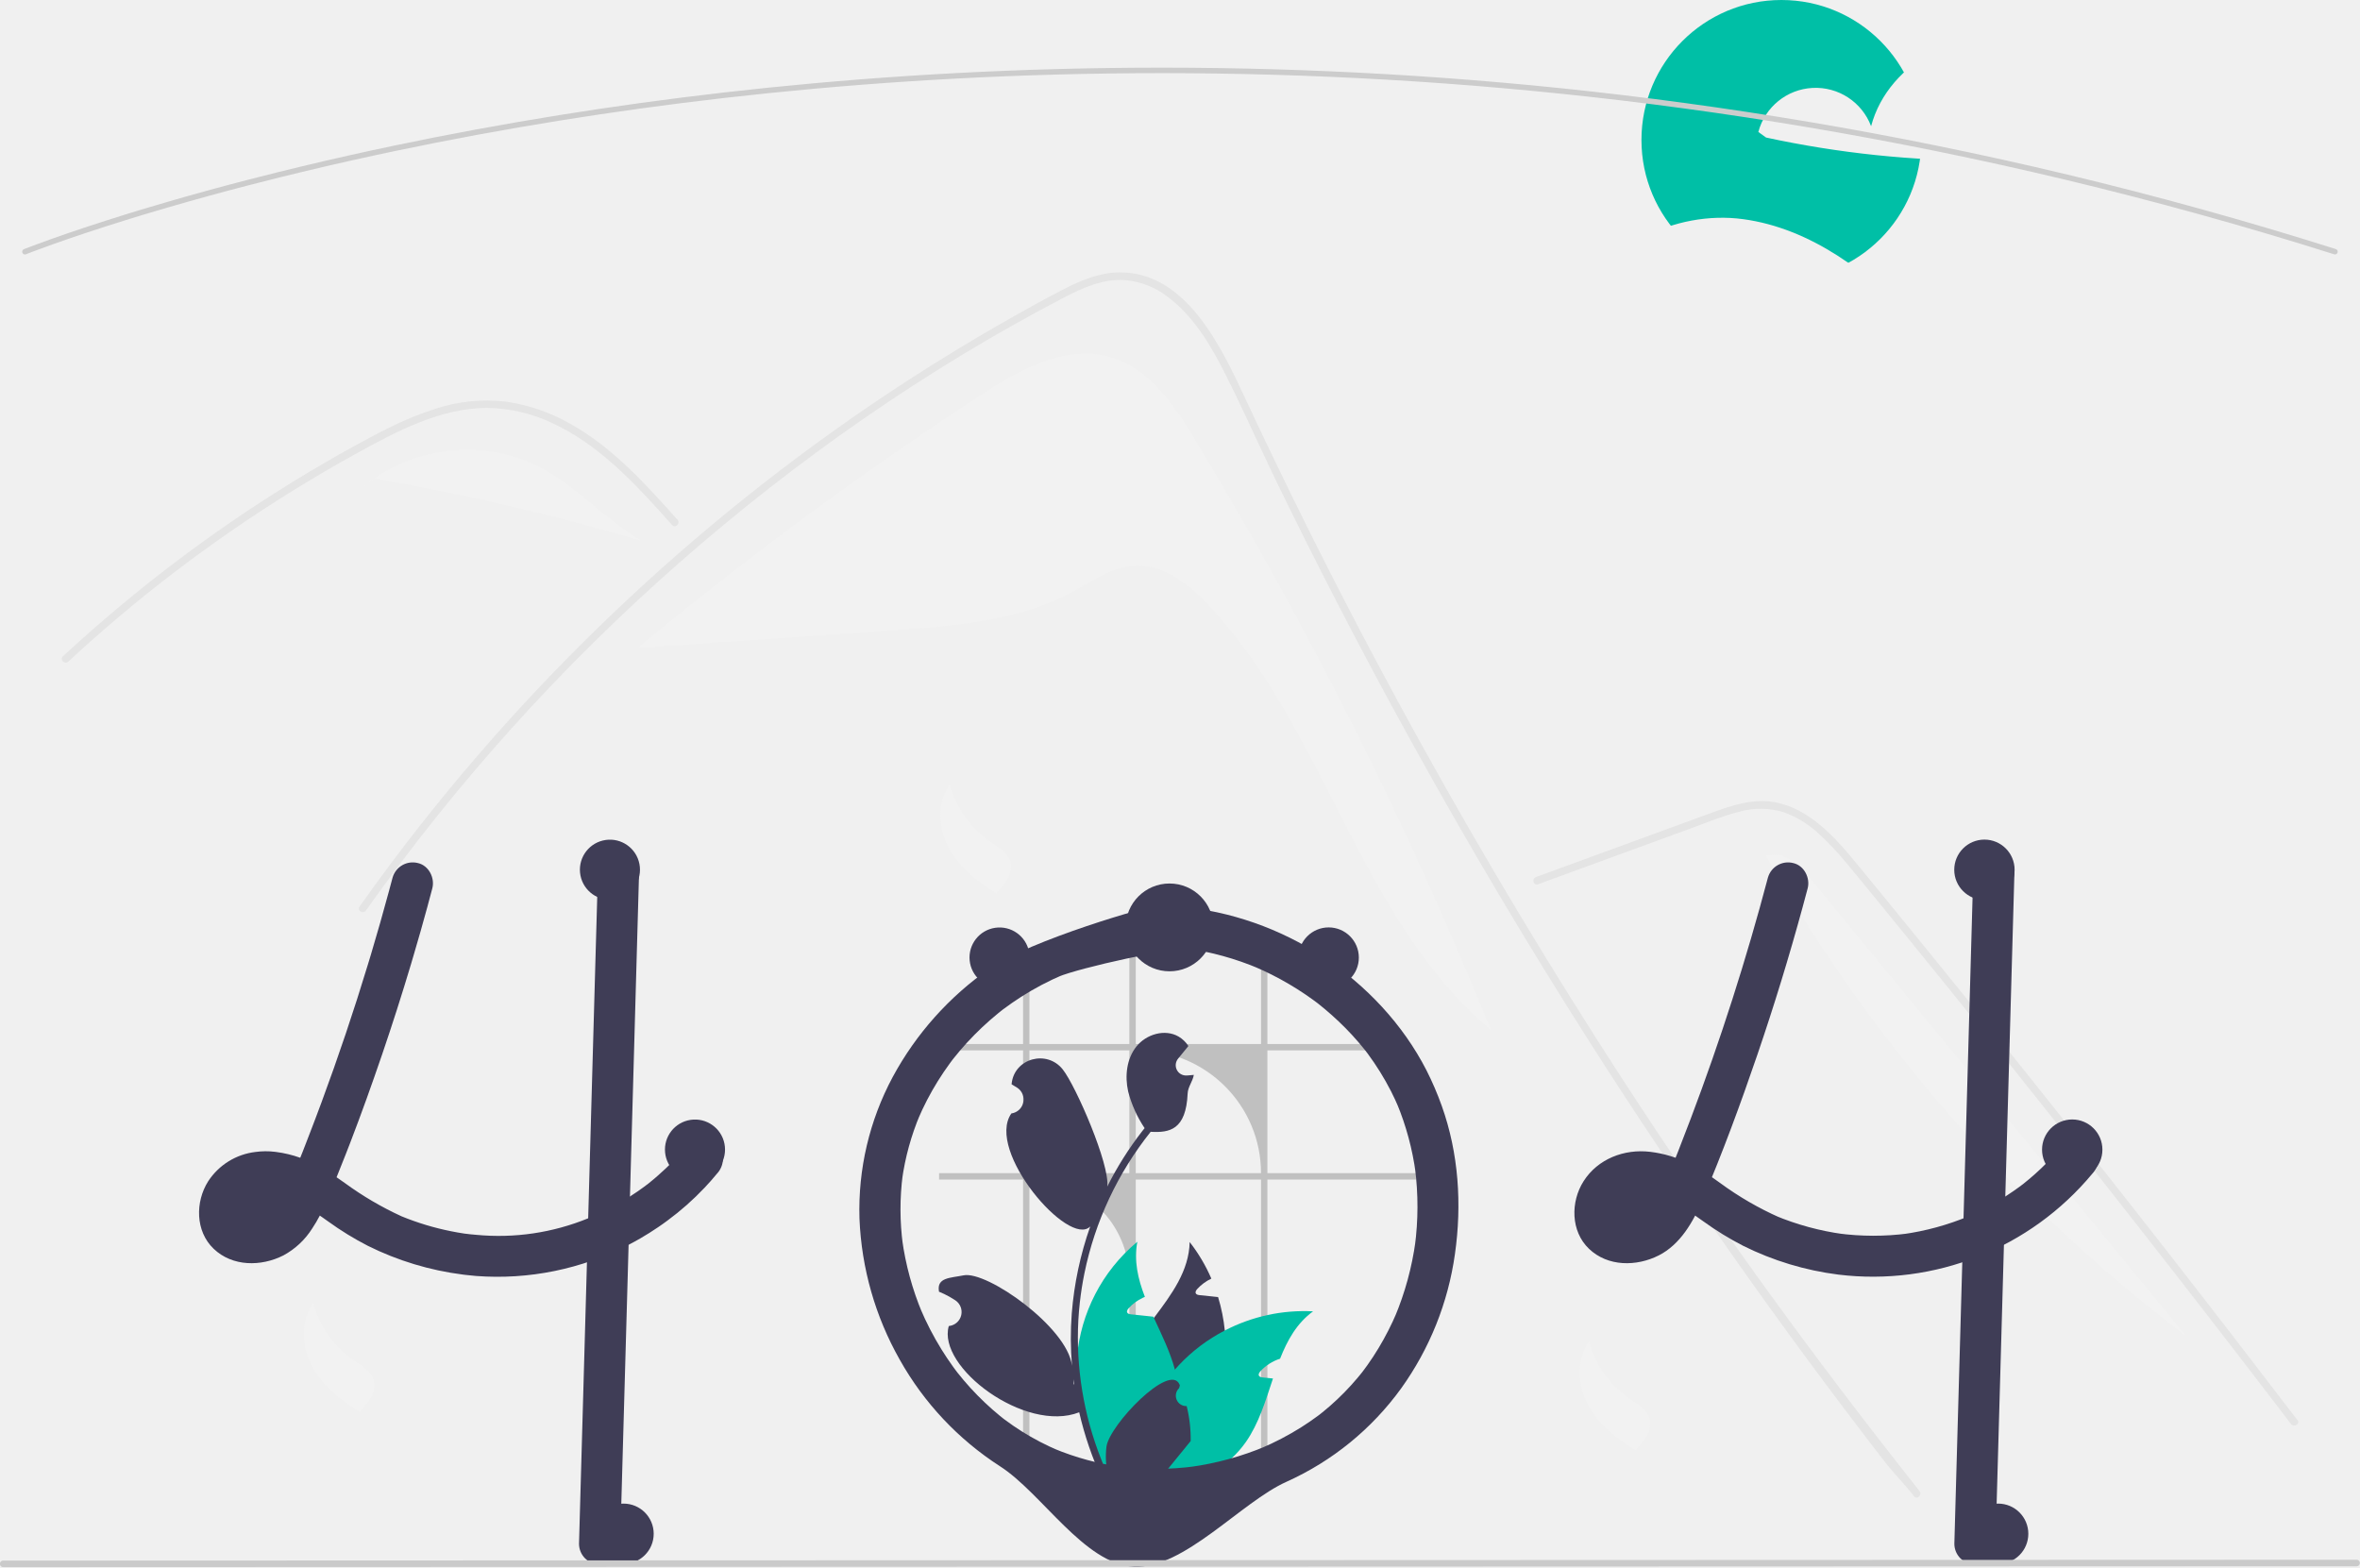
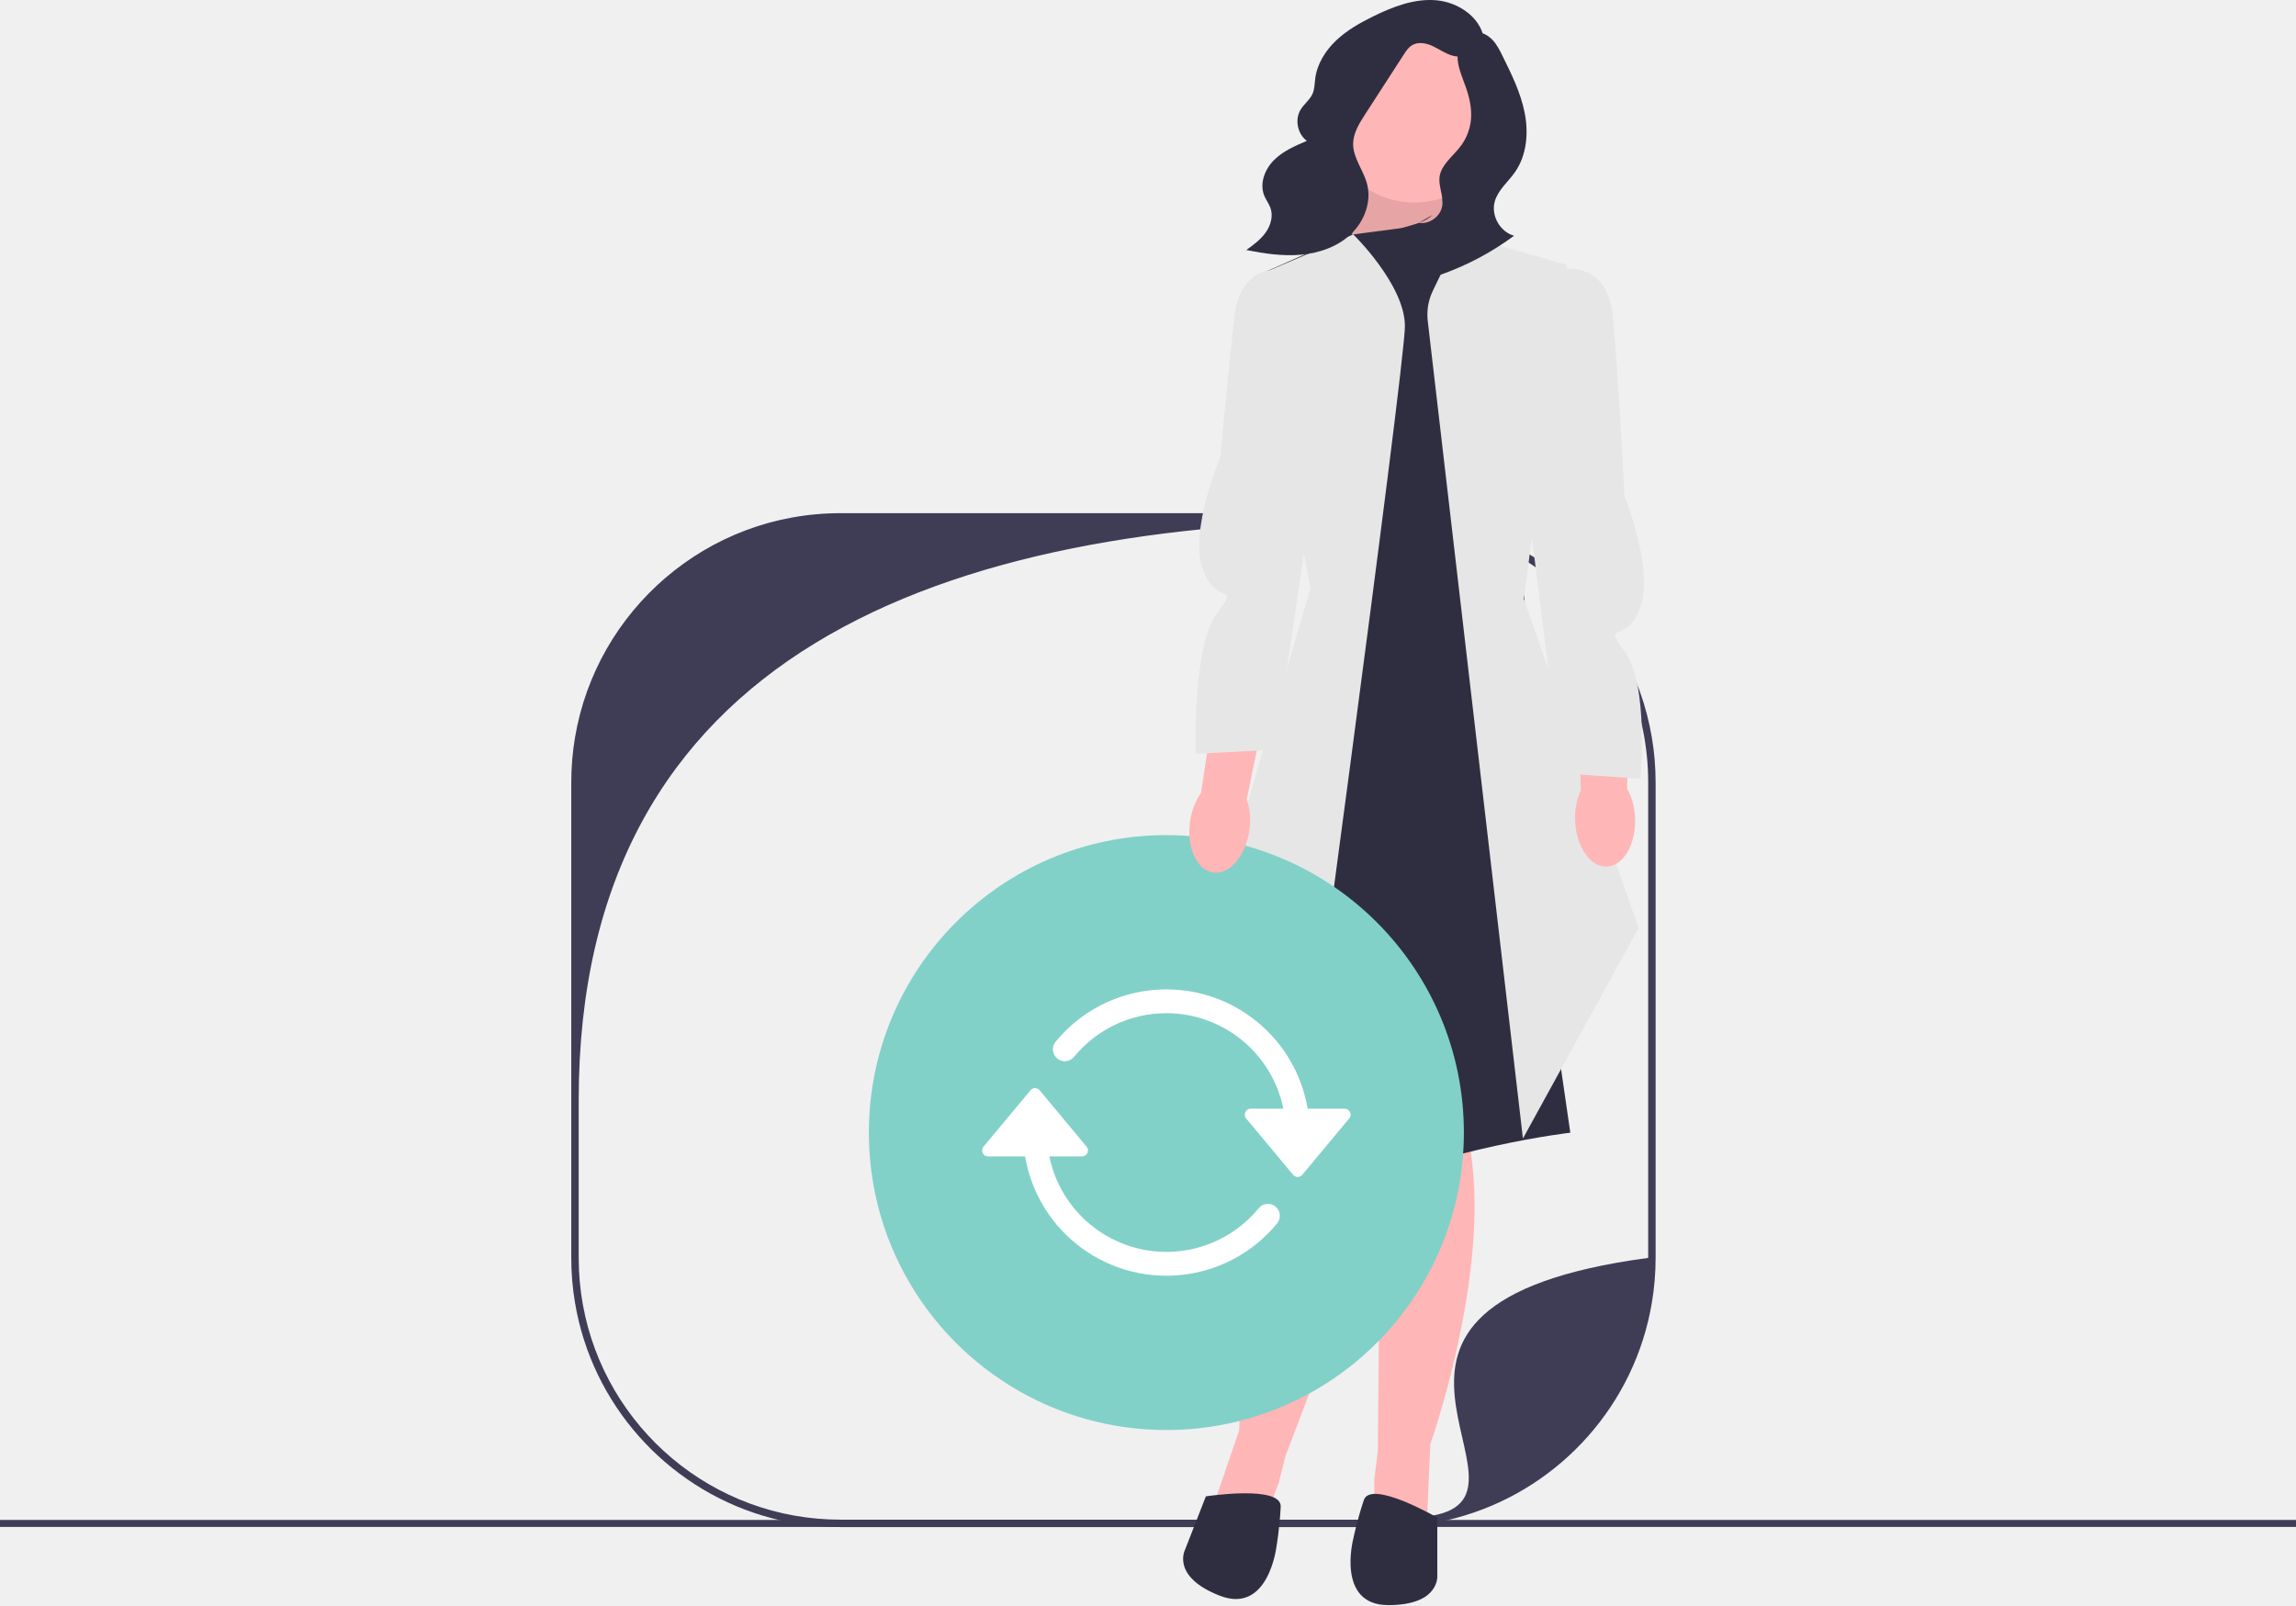
- <svg xmlns="http://www.w3.org/2000/svg" data-name="Layer 1" width="860.131" height="571.148" viewBox="0 0 860.131 571.148">
-   <path d="M605.67,324.953c-7.669-12.684-16.757-26.228-30.99-30.37-16.482-4.796-33.413,4.732-47.775,14.135a1392.157,1392.157,0,0,0-123.893,91.283l.043.492q46.226-3.188,92.451-6.376c22.265-1.535,45.296-3.283,64.972-13.816,7.467-3.997,14.745-9.336,23.206-9.708,10.512-.462,19.677,6.879,26.88,14.549,42.607,45.371,54.937,114.754,102.738,154.616A1516.995,1516.995,0,0,0,605.67,324.953Z" transform="translate(-169.9343 -164.426)" fill="#f2f2f2" />
-   <path d="M867.571,709.781c-4.712-5.95-6.637-7.343-11.285-13.348q-56.764-73.416-106.708-151.792-33.924-53.23-64.483-108.504-14.549-26.278-28.3-52.969-10.67-20.695-20.865-41.638c-1.944-3.988-3.832-7.994-5.711-12.009-4.428-9.442-8.773-18.93-13.439-28.244-5.317-10.616-11.789-21.745-21.553-28.877a29.405,29.405,0,0,0-15.319-5.895c-7.948-.513-15.282,2.769-22.176,6.353-50.439,26.301-97.659,59.276-140.37,96.798A730.778,730.778,0,0,0,303.322,496.247c-1.008,1.439-3.392.064-2.374-1.384q6.009-8.498,12.257-16.813A734.817,734.817,0,0,1,500.805,303.064q18.248-11.826,37.183-22.542c6.362-3.603,12.752-7.16,19.251-10.497,6.371-3.273,13.137-6.215,20.416-6.325,24.77-.385,37.595,27.667,46.405,46.542q4.153,8.911,8.406,17.766,16.075,33.621,33.387,66.628,10.685,20.379,21.837,40.52,34.707,62.718,73.779,122.897c34.506,53.143,68.737,100.089,108.046,149.785C870.596,709.213,868.662,711.175,867.571,709.781Z" transform="translate(-169.9343 -164.426)" fill="#e4e4e4" />
-   <path d="M414.916,355.804c-1.439-1.604-2.869-3.209-4.318-4.813-11.422-12.633-23.679-25.118-39.364-32.361a57.11,57.11,0,0,0-23.927-5.546c-8.562.028-16.932,2.273-24.843,5.418-3.74,1.494-7.398,3.19-11.001,4.996-4.116,2.072-8.159,4.281-12.183,6.509q-11.331,6.27-22.368,13.091-21.961,13.572-42.546,29.216-10.671,8.113-20.902,16.758-9.516,8.031-18.646,16.492c-1.302,1.201-3.245-.743-1.944-1.943,1.604-1.494,3.227-2.979,4.85-4.446q6.875-6.215,13.971-12.193,12.939-10.918,26.549-20.993,21.163-15.676,43.783-29.225,11.304-6.765,22.918-12.963c2.338-1.247,4.703-2.466,7.096-3.621a113.116,113.116,0,0,1,16.868-6.866,60.006,60.006,0,0,1,25.476-2.503,66.327,66.327,0,0,1,23.505,8.131c15.401,8.608,27.346,21.919,38.97,34.909C418.033,355.171,416.099,357.124,414.916,355.804Z" transform="translate(-169.9343 -164.426)" fill="#e4e4e4" />
-   <path d="M730.477,486.711l36.905-13.498,18.323-6.702c5.968-2.183,11.921-4.667,18.09-6.23a28.539,28.539,0,0,1,16.374.209,37.738,37.738,0,0,1,12.771,7.917,103.64,103.64,0,0,1,10.475,11.186c3.989,4.794,7.92,9.639,11.868,14.467q24.441,29.891,48.563,60.041,24.121,30.15,47.92,60.556,23.857,30.48,47.385,61.216,2.882,3.765,5.76,7.534c1.06,1.388,3.449.02,2.375-1.388Q983.582,650.974,959.549,620.184q-24.092-30.864-48.516-61.466-24.424-30.601-49.179-60.937-6.167-7.558-12.354-15.099c-3.48-4.241-6.92-8.527-10.736-12.474-7.005-7.245-15.758-13.648-26.234-13.822-6.16-.102-12.121,1.852-17.844,3.923-6.17,2.232-12.325,4.506-18.486,6.759l-37.163,13.592-9.291,3.398c-1.649.603-.937,3.262.731,2.652Z" transform="translate(-169.9343 -164.426)" fill="#e4e4e4" />
-   <path d="M366.377,334.526c-18.754-9.639-42.771-7.751-60.005,4.291a855.847,855.847,0,0,1,97.371,22.726C390.46,353.759,380.07,341.563,366.377,334.526Z" transform="translate(-169.9343 -164.426)" fill="#f2f2f2" />
-   <path d="M306.188,338.784l-3.61,2.935c1.221-1.027,2.491-1.99,3.795-2.901C306.311,338.807,306.249,338.795,306.188,338.784Z" transform="translate(-169.9343 -164.426)" fill="#f2f2f2" />
-   <path d="M831.549,486.846c-3.633-4.422-7.56-9.052-12.994-10.848l-5.073.2A575.436,575.436,0,0,0,966.749,651.418Q899.149,569.132,831.549,486.846Z" transform="translate(-169.9343 -164.426)" fill="#f2f2f2" />
-   <path d="M516.084,450.367A37.481,37.481,0,0,0,531.015,471.325c2.82,1.92,6.157,3.762,7.122,7.035a8.379,8.379,0,0,1-.874,6.15,24.884,24.884,0,0,1-3.861,5.041l-.137.512c-6.998-4.147-13.656-9.393-17.522-16.551s-4.406-16.539.341-23.145" transform="translate(-169.9343 -164.426)" fill="#f2f2f2" />
-   <path d="M749.084,653.367A37.481,37.481,0,0,0,764.015,674.325c2.82,1.92,6.157,3.762,7.122,7.035a8.379,8.379,0,0,1-.874,6.15,24.884,24.884,0,0,1-3.861,5.041l-.137.512c-6.998-4.147-13.656-9.393-17.522-16.551s-4.406-16.539.341-23.145" transform="translate(-169.9343 -164.426)" fill="#f2f2f2" />
-   <path d="M284.084,639.367A37.481,37.481,0,0,0,299.015,660.325c2.82,1.92,6.157,3.762,7.122,7.035a8.379,8.379,0,0,1-.874,6.15,24.884,24.884,0,0,1-3.861,5.041l-.137.512c-6.998-4.147-13.656-9.393-17.522-16.551s-4.406-16.539.341-23.145" transform="translate(-169.9343 -164.426)" fill="#f2f2f2" />
-   <circle cx="649.249" cy="51" r="51" fill="#00bfa6" />
-   <path d="M911.219,176.296c-24.717-3.341-52.935,10.019-59.341,34.124a21.597,21.597,0,0,0-41.094,2.109l2.83,2.027a372.275,372.275,0,0,0,160.659-.726C957.079,195.76,935.935,179.637,911.219,176.296Z" transform="translate(-169.9343 -164.426)" fill="#f0f0f0" />
-   <path d="M805.219,244.296c-24.717-3.341-52.935,10.019-59.341,34.124a21.597,21.597,0,0,0-41.094,2.109l2.83,2.027a372.275,372.275,0,0,0,160.659-.726C851.079,263.76,829.935,247.637,805.219,244.296Z" transform="translate(-169.9343 -164.426)" fill="#f0f0f0" />
-   <path d="M1020.946,257.154a.982.982,0,0,1-.302-.047C756.237,173.489,523.199,184.424,374.264,208.321c-20.269,3.251-40.591,7.006-60.404,11.161-5.058,1.06-10.306,2.195-15.597,3.378-6.319,1.407-12.554,2.856-18.532,4.306q-3.873.917-7.595,1.849c-3.758.928-7.572,1.895-11.66,2.957-4.568,1.178-9.209,2.413-13.797,3.672a.442.442,0,0,1-.051.015l0.0.001c-5.183,1.415-10.338,2.871-15.323,4.325-2.698.779-5.304,1.548-7.799,2.307-.279.077-.526.151-.776.228l-.536.163c-.311.095-.617.188-.924.275l-.02.006 0.0.001-.812.252c-.968.293-1.912.579-2.841.864-24.545,7.566-38.038,12.949-38.171,13.002a1,1,0,1,1-.744-1.856c.134-.053,13.693-5.463,38.328-13.058.932-.286,1.879-.572,2.85-.866l.754-.234c.026-.01.052-.018.078-.025.305-.087.61-.18.919-.273l.537-.163c.268-.081.531-.161.801-.235,2.479-.754,5.093-1.524,7.798-2.307,4.987-1.455,10.147-2.911,15.334-4.328.016-.006.033-.01.049-.015v-.001c4.604-1.263,9.263-2.503,13.845-3.685,4.094-1.063,7.915-2.032,11.68-2.962q3.738-.93,7.609-1.853c5.985-1.451,12.233-2.902,18.563-4.312,5.299-1.184,10.556-2.322,15.622-3.383,19.843-4.162,40.198-7.923,60.497-11.179C523.096,182.415,756.467,171.463,1021.246,255.201a1.0 1,0,0,1-.301,1.953Z" transform="translate(-169.9343 -164.426)" fill="#ccc" />
-   <path d="M432.923,584.266a6.729,6.729,0,0,0-1.7-2.67,6.43,6.43,0,0,0-.92-.71c-2.61-1.74-6.51-2.13-8.99,0a5.81,5.81,0,0,0-.69.71q-1.11,1.365-2.28,2.67c-1.28,1.46-2.59,2.87-3.96,4.24-.39.38-.78.77-1.18,1.15-.23.23-.46.45-.69.67-.88.84-1.78,1.65-2.69,2.45-.48.43-.96.85-1.45,1.26-.73.61-1.46,1.22-2.2,1.81-.07.05-.14.1-.21.16-.02.01-.03.03-.05.04-.01,0-.02,0-.03.02a.179.179,0,0,0-.07.05c-.22.15-.37.25-.48.34.04-.02.08-.05.12-.07-.18.14-.37.28-.55.42-1.75,1.29-3.54,2.53-5.37,3.69a99.21,99.21,0,0,1-14.22,7.55c-.33.13-.67.27-1.01.4a85.97,85.97,0,0,1-40.85,6.02q-2.13-.165-4.26-.45c-1.64-.24-3.27-.53-4.89-.86a97.932,97.932,0,0,1-18.02-5.44,118.652,118.652,0,0,1-20.66-12.12c-1-.71-2.01-1.42-3.02-2.11,1.15-2.82,2.28-5.64,3.38-8.48.55-1.37,1.08-2.74,1.6-4.12,4.09-10.63,7.93-21.36,11.61-32.13q5.58-16.365,10.53-32.92.51-1.68.99-3.36,2.595-8.745,4.98-17.53c.15-.57.31-1.13.45-1.7q.69-2.52,1.35-5.04c1-3.79-1.26-8.32-5.24-9.23a7.634,7.634,0,0,0-9.22,5.24c-.43,1.62-.86,3.23-1.3,4.85q-3.165,11.745-6.66,23.41-.51,1.68-1.02,3.36-7.71,25.41-16.93,50.31-1.11,3.015-2.25,6.01c-.37.98-.74,1.96-1.12,2.94-.73,1.93-1.48,3.86-2.23,5.79-.43,1.13-.87,2.26-1.31,3.38-.29.71-.57,1.42-.85,2.12a41.809,41.809,0,0,0-8.81-2.12l-.48-.06a27.397,27.397,0,0,0-7.01.06,23.914,23.914,0,0,0-17.24,10.66c-4.77,7.51-4.71,18.25,1.98,24.63,6.89,6.57,17.32,6.52,25.43,2.41a28.351,28.351,0,0,0,10.52-9.86,50.569,50.569,0,0,0,2.74-4.65c.21.14.42.28.63.43.8.56,1.6,1.13,2.39,1.69a111.738,111.738,0,0,0,14.51,8.91,108.359,108.359,0,0,0,34.62,10.47c.27.03.53.07.8.1,1.33.17,2.67.3,4.01.41a103.782,103.782,0,0,0,55.58-11.36q2.175-1.125,4.31-2.36,3.315-1.92,6.48-4.08c1.15-.78,2.27-1.57,3.38-2.4a101.042,101.042,0,0,0,13.51-11.95q2.355-2.475,4.51-5.11a8.061,8.061,0,0,0,2.2-5.3A7.564,7.564,0,0,0,432.923,584.266Zm-165.59,23.82c.21-.15.42-.31.62-.47C267.893,607.766,267.603,607.936,267.333,608.086Zm3.21-3.23c-.23.26-.44.52-.67.78a23.366,23.366,0,0,1-2.25,2.2c-.11.1-.23.2-.35.29a.01.01,0,0,0-.01.01,3.804,3.804,0,0,0-.42.22q-.645.39-1.32.72a17.005,17.005,0,0,1-2.71.75,16.799,16.799,0,0,1-2.13.02h-.02a14.823,14.823,0,0,1-1.45-.4c-.24-.12-.47-.26-.7-.4-.09-.08-.17-.16-.22-.21a2.44,2.44,0,0,1-.27-.29.01.01,0,0,0-.01-.01c-.11-.2-.23-.4-.34-.6a.031.031,0,0,1-.01-.02c-.08-.25-.15-.51-.21-.77a12.511,12.511,0,0,1,.01-1.37,13.467,13.467,0,0,1,.54-1.88,11.068,11.068,0,0,1,.69-1.26c.02-.04.12-.2.23-.38.01-.01.01-.01.01-.02.15-.17.3-.35.46-.51.27-.3.56-.56.85-.83a18.022,18.022,0,0,1,1.75-1.01,19.481,19.481,0,0,1,2.93-.79,24.989,24.989,0,0,1,4.41.04,30.301,30.301,0,0,1,4.1,1.01,36.945,36.945,0,0,1-2.77,4.54C270.623,604.746,270.583,604.806,270.543,604.856Zm-11.12-3.29a2.18,2.18,0,0,1-.31.39A1.409,1.409,0,0,1,259.423,601.566Z" transform="translate(-169.9343 -164.426)" fill="#3f3d56" />
-   <path d="M402.863,482.136q-.135,4.71-.27,9.42-.285,10.455-.59,20.92-.315,11.775-.66,23.54-.165,6.075-.34,12.15-.465,16.365-.92,32.72c-.03,1.13-.07,2.25-.1,3.38q-.225,8.115-.45,16.23-.255,8.805-.5,17.61-.18,6.6-.37,13.21-1.35,47.895-2.7,95.79a7.648,7.648,0,0,1-7.5,7.5,7.561,7.561,0,0,1-7.5-7.5q.75-26.94,1.52-53.88.675-24.36,1.37-48.72.225-8.025.45-16.06.345-12.09.68-24.18c.03-1.13.07-2.25.1-3.38.02-.99.05-1.97.08-2.96q.66-23.475,1.32-46.96.27-9.24.52-18.49.3-10.545.6-21.08c.09-3.09.17-6.17.26-9.26a7.648,7.648,0,0,1,7.5-7.5A7.561,7.561,0,0,1,402.863,482.136Z" transform="translate(-169.9343 -164.426)" fill="#3f3d56" />
-   <path d="M814.291,484.217a893.238,893.238,0,0,1-28.161,87.941c-3.007,7.946-6.083,15.877-9.371,23.712l.756-1.792a54.583,54.583,0,0,1-5.59,10.612q-.229.321-.467.636,1.166-1.49.443-.589c-.254.301-.505.602-.768.895a23.664,23.664,0,0,1-2.249,2.203q-.301.258-.612.504l.938-.729c-.109.257-.873.597-1.111.743a18.254,18.254,0,0,1-2.405,1.219l1.792-.756a19.086,19.086,0,0,1-4.231,1.161l1.994-.268a17.021,17.021,0,0,1-4.298.046l1.994.268a14.002,14.002,0,0,1-3.405-.917l1.792.756a12.012,12.012,0,0,1-1.679-.896c-.271-.177-1.105-.809-.015.025,1.133.866.146.074-.088-.156-.194-.192-.37-.4-.56-.595-.882-.905.996,1.557.397.499a18.182,18.182,0,0,1-.878-1.637l.756,1.792a11.925,11.925,0,0,1-.728-2.651l.268,1.994a13.651,13.651,0,0,1-.003-3.405l-.268,1.994a15.964,15.964,0,0,1,.995-3.68l-.756,1.792a16.729,16.729,0,0,1,1.178-2.298,6.729,6.729,0,0,1,.729-1.071c.049.016-1.269,1.513-.569.757.183-.198.354-.406.539-.602.296-.314.614-.601.926-.898,1.045-.994-1.462.966-.257.179a19.049,19.049,0,0,1,2.749-1.499l-1.792.756a20.311,20.311,0,0,1,4.995-1.34l-1.994.268a25.628,25.628,0,0,1,6.461.076l-1.994-.268a33.211,33.211,0,0,1,7.892,2.22l-1.792-.756c5.39,2.314,10.163,5.749,14.928,9.118a111.95,111.95,0,0,0,14.506,8.906,108.388,108.388,0,0,0,34.622,10.474,103.933,103.933,0,0,0,92.586-36.752,8.078,8.078,0,0,0,2.197-5.303,7.632,7.632,0,0,0-2.197-5.303c-2.752-2.526-7.949-3.239-10.607,0a95.636,95.636,0,0,1-8.107,8.727q-2.017,1.914-4.142,3.71-1.214,1.026-2.461,2.011c-.393.311-1.619,1.138.263-.197-.431.306-.845.64-1.271.955a99.269,99.269,0,0,1-20.332,11.565l1.792-.756a96.836,96.836,0,0,1-24.171,6.622l1.994-.268a97.643,97.643,0,0,1-25.754-.038l1.994.268a99.8,99.8,0,0,1-24.857-6.77l1.792.756a116.025,116.025,0,0,1-21.736-12.591,86.877,86.877,0,0,0-11.113-6.994,42.824,42.824,0,0,0-14.438-4.389c-9.439-1.111-19.057,2.566-24.246,10.72-4.776,7.505-4.714,18.244,1.974,24.625,6.888,6.572,17.318,6.517,25.436,2.406,7.817-3.959,12.513-12.185,15.815-19.942,7.431-17.455,14.01-35.314,20.14-53.263q9.097-26.637,16.499-53.813.917-3.366,1.807-6.739c1.001-3.789-1.261-8.32-5.238-9.226a7.633,7.633,0,0,0-9.226,5.238Z" transform="translate(-169.9343 -164.426)" fill="#3f3d56" />
-   <path d="M889.124,482.136l-2.7,95.793-2.685,95.294-1.518,53.884a7.565,7.565,0,0,0,7.5,7.5,7.649,7.649,0,0,0,7.5-7.5l2.7-95.793,2.685-95.294,1.518-53.884a7.565,7.565,0,0,0-7.5-7.5,7.649,7.649,0,0,0-7.5,7.5Z" transform="translate(-169.9343 -164.426)" fill="#3f3d56" />
-   <path d="M629.526,700.361h2.329V594.319h54.329v-2.323H631.855V547.252H673.81q-.923-1.173-1.899-2.317H631.855V515.382c-.77-.328-1.547-.645-2.329-.944V544.935h-45.652V507.07c-.782.036-1.553.09-2.329.155v37.71h-36.42V516.684c-.782.346-1.553.711-2.317,1.093V544.935h-30.616v2.317h30.616v44.744h-30.616v2.323h30.616V700.361h2.317V594.319a36.413,36.413,0,0,1,36.42,36.42v69.622h2.329V594.319h45.652Zm-84.401-108.365V547.252h36.42v44.744Zm38.749,0V547.252h.914a44.741,44.741,0,0,1,44.738,44.744Z" transform="translate(-169.9343 -164.426)" opacity="0.2" />
-   <path d="M615.303,668.566a63.059,63.059,0,0,1-20.05,33.7c-.74.64-1.48,1.26-2.25,1.87q-2.805.255-5.57.52c-1.53.14-3.04.29-4.54.43l-.27.03-.19-1.64-.76-6.64a37.623,37.623,0,0,1-3.3-32.44c2.64-7.12,7.42-13.41,12.12-19.65,6.49-8.62,12.8-17.14,13.03-27.65a60.544,60.544,0,0,1,7.9,13.33,16.432,16.432,0,0,0-5.12,3.77c-.41.45-.82,1.08-.54,1.62.24.46.84.57,1.36.63,1.25.13,2.51.26,3.76.39,1,.11,2,.21,3,.32a63.99,63.99,0,0,1,2.45,12.18A61.189,61.189,0,0,1,615.303,668.566Z" transform="translate(-169.9343 -164.426)" fill="#3f3d56" />
-   <path d="M648.503,642.356c-5.9,4.29-9.35,10.46-12.03,17.26a16.628,16.628,0,0,0-7.17,4.58c-.41.45-.82,1.08-.54,1.62.24.46.84.57,1.36.63,1.25.13,2.51.26,3.76.39-2.68,8.04-5.14,16.36-9.88,23.15a36.989,36.989,0,0,1-12.03,10.91,38.492,38.492,0,0,1-4.02,1.99q-7.62.585-14.95,1.25-2.805.255-5.57.52c-1.53.14-3.04.29-4.54.43q-.015-.825,0-1.65a63.304,63.304,0,0,1,15.25-39.86c.45-.52.91-1.03,1.38-1.54a61.792,61.792,0,0,1,16.81-12.7A62.654,62.654,0,0,1,648.503,642.356Z" transform="translate(-169.9343 -164.426)" fill="#00bfa6" />
-   <path d="M589.163,699.526l-1.15,3.4-.58,1.73c-1.53.14-3.04.29-4.54.43l-.27.03c-1.66.17-3.31.34-4.96.51-.43-.5-.86-1.01-1.28-1.53a62.03,62.03,0,0,1,8.07-87.11c-1.32,6.91.22,13.53,2.75,20.1-.27.11-.53.22-.78.34a16.432,16.432,0,0,0-5.12,3.77c-.41.45-.82,1.08-.54,1.62.24.46.84.57,1.36.63,1.25.13,2.51.26,3.76.39,1,.11,2,.21,3,.32q.705.075,1.41.15c.07.15.13.29.2.44,2.85,6.18,5.92,12.39,7.65,18.83a43.666,43.666,0,0,1,1.02,4.91A37.604,37.604,0,0,1,589.163,699.526Z" transform="translate(-169.9343 -164.426)" fill="#00bfa6" />
-   <path d="M689.821,554.487c-8.609-16.792-21.946-30.921-37.632-41.304a114.237,114.237,0,0,0-52.563-18.38q-3.69-.335-7.399-.393c-2.921-.044-46.866,12.632-61.587,22.982a114.295,114.295,0,0,0-35.333,39.527,102.5,102.5,0,0,0-12.126,51.633,113.564,113.564,0,0,0,14.703,51.476,110.475,110.475,0,0,0,36.444,38.746C549.667,708.561,565.074,734.51,583.183,735.426c18.246.923,39.054-23.555,55.695-30.987a104.425,104.425,0,0,0,41.726-34.005,110.25,110.25,0,0,0,19.599-48.948c2.574-18.083,1.374-36.733-4.801-54.016a111.86,111.86,0,0,0-5.58-12.983c-1.78-3.505-6.996-4.796-10.261-2.691a7.68,7.68,0,0,0-2.691,10.261q1.568,3.088,2.915,6.278l-.756-1.792a101.151,101.151,0,0,1,6.876,25.538l-.268-1.994a109.229,109.229,0,0,1-.066,28.683l.268-1.994a109.734,109.734,0,0,1-7.555,27.674l.756-1.792a104.212,104.212,0,0,1-6.672,13.098q-1.923,3.186-4.081,6.222c-.632.888-1.283,1.761-1.939,2.631-.856,1.136,1.167-1.483.282-.369-.151.19-.3.38-.452.569q-.681.852-1.382,1.688a93.613,93.613,0,0,1-10.176,10.384q-1.366,1.192-2.778,2.331c-.469.378-.932.773-1.421,1.125.019-.013,1.58-1.199.656-.511-.29.216-.579.436-.87.652q-2.91,2.156-5.974,4.092a103.485,103.485,0,0,1-14.756,7.713l1.792-.756a109.215,109.215,0,0,1-27.597,7.552l1.994-.268a108.154,108.154,0,0,1-28.589.051l1.994.268a99.835,99.835,0,0,1-25.095-6.784l1.792.756a93.643,93.643,0,0,1-13.416-6.991q-3.174-2-6.184-4.247c-.286-.214-.57-.43-.855-.645-.915-.691.658.51.67.518a19.169,19.169,0,0,1-1.535-1.225q-1.454-1.184-2.861-2.422a101.989,101.989,0,0,1-10.493-10.709q-1.213-1.434-2.374-2.911c-.335-.426-.947-1.29.404.529-.178-.239-.362-.474-.542-.712q-.647-.858-1.276-1.728-2.203-3.048-4.188-6.246a109.29,109.29,0,0,1-7.805-15.108l.756,1.792a106.588,106.588,0,0,1-7.34-26.837l.268,1.994a97.866,97.866,0,0,1-.048-25.636l-.268,1.994A94.673,94.673,0,0,1,505.276,570.55l-.756,1.792a101.557,101.557,0,0,1,7.195-13.856q2.066-3.323,4.378-6.485.525-.718,1.062-1.428c.324-.428,1.215-1.493-.305.388.149-.184.293-.374.439-.56q1.269-1.608,2.6-3.165A107.402,107.402,0,0,1,530.772,536.215q1.474-1.292,2.995-2.529.691-.562,1.391-1.113c.187-.147.376-.291.562-.439-1.997,1.59-.555.433-.102.093q3.134-2.348,6.435-4.461a103.644,103.644,0,0,1,15.387-8.108l-1.792.756c7.76-3.258,42.141-10.949,48.394-10.11l-1.994-.268A106.225,106.225,0,0,1,628.768,517.419l-1.792-.756a110.313,110.313,0,0,1,12.6,6.329q3.043,1.784,5.967,3.763,1.384.937,2.738,1.915.677.489,1.346.989c.248.185.494.373.741.558,1.039.779-1.431-1.128-.342-.267a110.843,110.843,0,0,1,10.368,9.253q2.401,2.445,4.637,5.045,1.147,1.334,2.246,2.708c.364.455,1.605,2.101.084.085.372.493.747.982,1.114,1.479a97.977,97.977,0,0,1,8.392,13.538c1.793,3.498,6.987,4.802,10.261,2.691A7.677,7.677,0,0,0,689.821,554.487Z" transform="translate(-169.9343 -164.426)" fill="#3f3d56" />
-   <path d="M602.431,676.882a3.78,3.78,0,0,1-2.739-6.551c.095-.379.164-.651.259-1.03q-.051-.124-.103-.247c-3.48-8.298-25.685,14.833-26.645,22.632a30.029,30.029,0,0,0,.527,10.328A120.392,120.392,0,0,1,562.778,652.01a116.202,116.202,0,0,1,.721-12.963q.597-5.293,1.657-10.511a121.787,121.787,0,0,1,24.151-51.616c6.874.384,12.898-.663,13.48-13.985.103-2.37,1.861-4.422,2.248-6.756-.656.086-1.323.14-1.979.183-.204.011-.42.021-.624.032l-.077.003a3.745,3.745,0,0,1-3.076-6.101q.425-.523.851-1.046c.43-.538.871-1.065,1.302-1.603a1.865,1.865,0,0,0,.14-.161c.495-.613.99-1.216,1.485-1.829a10.829,10.829,0,0,0-3.55-3.432c-4.959-2.905-11.801-.893-15.384,3.593-3.593,4.486-4.271,10.779-3.023,16.384a43.398,43.398,0,0,0,6.003,13.383c-.269.344-.549.678-.818,1.022a122.574,122.574,0,0,0-12.794,20.268c1.016-7.939-11.412-36.608-16.218-42.681-5.773-7.294-17.611-4.111-18.628,5.136q-.015.134-.029.268,1.071.604,2.096,1.282a5.127,5.127,0,0,1-2.067,9.33l-.105.016c-9.556,13.644,21.077,49.155,28.745,41.181a125.11,125.11,0,0,0-6.734,31.693,118.664,118.664,0,0,0,.086,19.16l-.032-.226C558.902,648.154,529.674,627.514,521.139,629.233c-4.917.99-9.76.765-9.013,5.725q.018.119.036.237a34.442,34.442,0,0,1,3.862,1.861q1.071.604,2.096,1.282a5.127,5.127,0,0,1-2.067,9.33l-.105.016c-.075.011-.14.022-.215.032-4.35,14.966,27.907,39.12,47.518,31.435h.011a125.075,125.075,0,0,0,8.402,24.528H601.679c.108-.334.204-.678.301-1.011a34.102,34.102,0,0,1-8.305-.495c2.227-2.733,4.454-5.487,6.681-8.219a1.861,1.861,0,0,0,.14-.161c1.13-1.398,2.27-2.786,3.399-4.185l.001-.002a49.952,49.952,0,0,0-1.464-12.725Zm-34.371-67.613.016-.021-.016.043Zm-6.648,59.932-.258-.581c.011-.42.011-.839,0-1.269,0-.118-.021-.237-.021-.355.097.742.183,1.485.29,2.227Z" transform="translate(-169.9343 -164.426)" fill="#3f3d56" />
-   <circle cx="95.249" cy="439" r="11" fill="#3f3d56" />
-   <circle cx="227.249" cy="559" r="11" fill="#3f3d56" />
-   <circle cx="728.249" cy="559" r="11" fill="#3f3d56" />
-   <circle cx="755.249" cy="419" r="11" fill="#3f3d56" />
-   <circle cx="723.249" cy="317" r="11" fill="#3f3d56" />
-   <path d="M434.183,583.426a10.949,10.949,0,1,1-.21-2.16A10.992,10.992,0,0,1,434.183,583.426Z" transform="translate(-169.9343 -164.426)" fill="#3f3d56" />
-   <circle cx="484.249" cy="349" r="11" fill="#3f3d56" />
-   <path d="M545.183,513.426a10.949,10.949,0,1,1-.21-2.16A10.992,10.992,0,0,1,545.183,513.426Z" transform="translate(-169.9343 -164.426)" fill="#3f3d56" />
-   <path d="M403.183,481.426a10.949,10.949,0,1,1-.21-2.16A10.992,10.992,0,0,1,403.183,481.426Z" transform="translate(-169.9343 -164.426)" fill="#3f3d56" />
-   <circle cx="599.249" cy="443" r="11" fill="#3f3d56" />
-   <circle cx="426.249" cy="338" r="16" fill="#3f3d56" />
-   <path d="M1028.875,735.267l-857.75.307a1.191,1.191,0,1,1,0-2.381l857.75-.307a1.191,1.191,0,0,1,0,2.381Z" transform="translate(-169.9343 -164.426)" fill="#cacaca" />
+ <svg xmlns="http://www.w3.org/2000/svg" width="656" height="458.686" viewBox="0 0 656 458.686">
+   <rect y="434.343" width="656" height="2" fill="#3f3d56" />
+   <g>
+     <path d="M471.971,210.814c-6.073-36.417-37.728-64.169-75.864-64.169H240.149c-38.121,0-69.769,27.73-75.864,64.125-.704,4.162-1.067,8.443-1.067,12.806v135.886c0,4.362,.363,8.636,1.067,12.798,4.851,28.996,25.93,52.497,53.586,60.844,7.051,2.133,14.531,3.281,22.279,3.281h155.957c7.747,0,15.228-1.148,22.279-3.281,27.663-8.354,48.749-31.87,53.586-60.888,.696-4.148,1.059-8.406,1.059-12.754V223.575c0-4.348-.363-8.614-1.059-12.761h-0Zm-62.666,222.29c-4.288,.763-8.695,1.163-13.198,1.163H240.149c-4.503,0-8.91-.4-13.198-1.163-35.018-6.229-61.607-36.832-61.607-73.642v-45.105c0-127.45,103.312-165.586,230.762-165.586,41.313,0,74.805,33.492,74.805,74.805v135.886c-100.291,13.42-26.589,67.413-61.607,73.642l0,0Z" fill="#3f3d56" />
+     <polygon points="349.162 249.186 355.162 288.186 443.162 276.186 434.662 230.619 349.162 249.186" fill="#81d1c8" />
+     <rect x="381.842" y="30.342" width="36.385" height="37.661" fill="#2f2e41" />
+     <polygon points="385.162 70.186 394.162 43.186 411.704 43.186 412.627 70.186 385.162 70.186" fill="#ffb6b6" />
+     <polygon points="385.162 70.186 394.162 43.186 411.704 43.186 412.627 70.186 385.162 70.186" isolation="isolate" opacity=".1" />
+     <path d="M394.662,310.686l-1,104-1,8v11.484l15,1.516,1-23s16-45,12-80-2-25-2-25l-24,3Z" fill="#ffb6b6" />
+     <path d="M404.184,318.854l-36.901,97.238-1.979,7.816-4.178,10.697-14.524-4.045,7.435-21.788s1.466-47.737,17.924-78.884,10.957-22.56,10.957-22.56l21.264,11.525v0Z" fill="#ffb6b6" />
+     <path d="M385.162,67.186l-27,12,17.24,89.012-2.724,127.756-18,38s-3.016,21.732,27.984,7.732,66-18,66-18l-8.5-58.5-7.5-153.5,1-34-22-14s-26.5,3.5-26.5,3.5Z" fill="#2f2e41" />
+     <path d="M370.124,335.343l-29.962-50.157,34.24-116.988-16.24-89.012,28.49-12.197s14.749,14.362,14.749,26.209-31.277,242.145-31.277,242.145v-0Z" fill="#e6e6e6" />
+     <path d="M435.124,325.343l-27.197-233.628c-.343-2.95,.16-5.937,1.452-8.611l7.783-16.114,30.5,8.697-12.26,95.512,32.76,93.988-33.038,60.157Z" fill="#e6e6e6" />
+     <path d="M410.662,433.686s-19-11-21-5-3,11-3,11c0,0-5,19,10,19s14-8.642,14-8.642v-16.358Z" fill="#2f2e41" />
+     <path d="M344.536,427.606s21.7-3.335,21.38,2.982c-.32,6.316-1.207,11.338-1.207,11.338,0,0-2.254,19.517-16.227,14.06s-9.897-13.143-9.897-13.143l5.951-15.237-0-0Z" fill="#2f2e41" />
+     <circle cx="404.103" cy="33.021" r="24.86" fill="#ffb6b6" />
+     <path d="M423.965,10.868c-1.157-6.129-7.449-10.275-13.665-10.795s-12.305,1.827-17.902,4.579c-3.795,1.865-7.531,3.968-10.604,6.872s-5.461,6.697-6.012,10.889c-.195,1.483-.17,3.033-.777,4.4-.758,1.708-2.387,2.868-3.369,4.458-1.762,2.851-.953,6.999,1.752,8.978-3.4,1.449-6.894,2.961-9.486,5.596s-4.089,6.703-2.666,10.115c.503,1.207,1.335,2.263,1.765,3.498,.817,2.345,.039,5.009-1.409,7.026s-3.493,3.512-5.502,4.972c5.162,1.012,10.431,1.8,15.67,1.328s10.497-2.308,14.291-5.952c3.794-3.644,5.881-9.264,4.52-14.345-1.043-3.892-3.959-7.303-3.957-11.333,.001-3.097,1.743-5.892,3.425-8.493,3.673-5.681,7.346-11.361,11.019-17.042,.661-1.022,1.357-2.079,2.401-2.704,1.776-1.063,4.08-.596,5.952,.287,1.872,.883,3.583,2.149,5.579,2.696,4.075,1.117,8.801-1.448,10.086-5.473" fill="#2f2e41" />
+     <path d="M409.28,61.425c-2.072,2.006-5.057,2.652-7.824,3.465s-5.71,2.091-6.955,4.692c-1.221,2.55-.335,5.788,1.687,7.765s4.958,2.81,7.786,2.771c2.827-.039,5.583-.868,8.242-1.83,7.271-2.631,14.157-6.321,20.373-10.919-4.027-1.114-6.661-5.816-5.508-9.832,.938-3.267,3.805-5.545,5.756-8.328,3.36-4.792,3.919-11.108,2.807-16.853-1.112-5.745-3.732-11.071-6.324-16.318-.819-1.659-1.658-3.345-2.936-4.682-1.278-1.337-3.088-2.295-4.928-2.104-3.053,.318-5.003,3.67-5.024,6.74s1.326,5.955,2.347,8.85c1.052,2.983,1.784,6.144,1.501,9.294-.237,2.64-1.197,5.211-2.748,7.36-1.198,1.66-2.725,3.052-4.027,4.631-1.007,1.221-1.9,2.603-2.165,4.163-.482,2.839,1.184,5.712,.727,8.555-.482,3.006-3.645,5.307-6.653,4.841" fill="#2f2e41" />
+     <g>
+       <circle cx="333.249" cy="323.645" r="85" fill="#81d1c8" />
+       <g>
+         <path d="M384.178,316.823h-10.567c-1.644-9.687-6.717-18.46-14.292-24.717-17.434-14.4-43.241-11.94-57.641,5.494-.049,.056-.096,.113-.142,.172-1.151,1.491-.874,3.633,.617,4.784,1.491,1.151,3.633,.874,4.784-.617,6.255-7.579,15.724-12.402,26.311-12.402,16.209,.002,30.179,11.406,33.426,27.286h-9.318c-.399,0-.785,.14-1.091,.395-.724,.603-.822,1.678-.219,2.402l13.411,16.099c.066,.079,.139,.152,.218,.217,.723,.603,1.799,.506,2.402-.217l13.411-16.099c.255-.306,.395-.692,.395-1.091,0-.942-.763-1.706-1.705-1.706v0Z" fill="#fff" />
+         <path d="M364.343,344.734c-1.491-1.151-3.633-.874-4.784,.617-4.962,6.008-11.831,10.136-19.464,11.699-18.462,3.78-36.492-8.122-40.272-26.584h9.318c.942-0,1.705-.764,1.705-1.706-0-.399-.14-.785-.395-1.091l-13.411-16.099c-.603-.723-1.679-.821-2.402-.218-.079,.066-.152,.139-.218,.218l-13.411,16.099c-.603,.724-.505,1.799,.219,2.402,.306,.255,.692,.395,1.091,.395h10.566c1.644,9.687,6.717,18.46,14.293,24.717,17.434,14.4,43.241,11.94,57.641-5.494,.049-.056,.096-.113,.141-.172,1.151-1.491,.875-3.633-.617-4.784h0Z" fill="#fff" />
+       </g>
+     </g>
+     <path id="uuid-da16df1e-5659-4232-96f6-61e8c639a9ec-212" d="M356.981,237.194c-1.029,7.366-5.665,12.806-10.352,12.15-4.688-.656-7.652-7.158-6.621-14.527,.371-2.949,1.444-5.766,3.127-8.216l4.756-31.156,14.573,2.543-6.236,30.444c.947,2.818,1.206,5.823,.754,8.762h-0Z" fill="#ffb6b6" />
+     <path d="M369.662,77.686s-15-5-17,13-4,40-4,40c0,0-9,21-5,32s11,3.331,4,12.665-6.025,40.047-6.025,40.047l22.525-1.134s12.5-82.579,12.5-84.579-7-52-7-52v0Z" fill="#e6e6e6" />
+     <g>
+       <path id="uuid-6bf35aa9-e432-4b51-af77-8f4eb19e6e42-213" d="M467.161,233.85c.279,7.433-3.33,13.601-8.06,13.778s-8.789-5.705-9.067-13.14c-.152-2.969,.41-5.93,1.637-8.637l-.784-31.507,14.793-.053-.798,31.066c1.427,2.609,2.209,5.521,2.279,8.493l0,0Z" fill="#ffb6b6" />
+       <path d="M444.07,77.349s15.087-4.731,16.765,13.302,3.285,51.065,3.285,51.065c0,0,8.623,21.157,4.427,32.084s-11.058,3.134-4.226,12.592c6.832,9.458,4.38,36.131,4.38,36.131l-22.501-1.536s-10.094-78.772-10.059-80.771,7.928-62.867,7.928-62.867l-0,0Z" fill="#e6e6e6" />
+     </g>
+   </g>
</svg>
